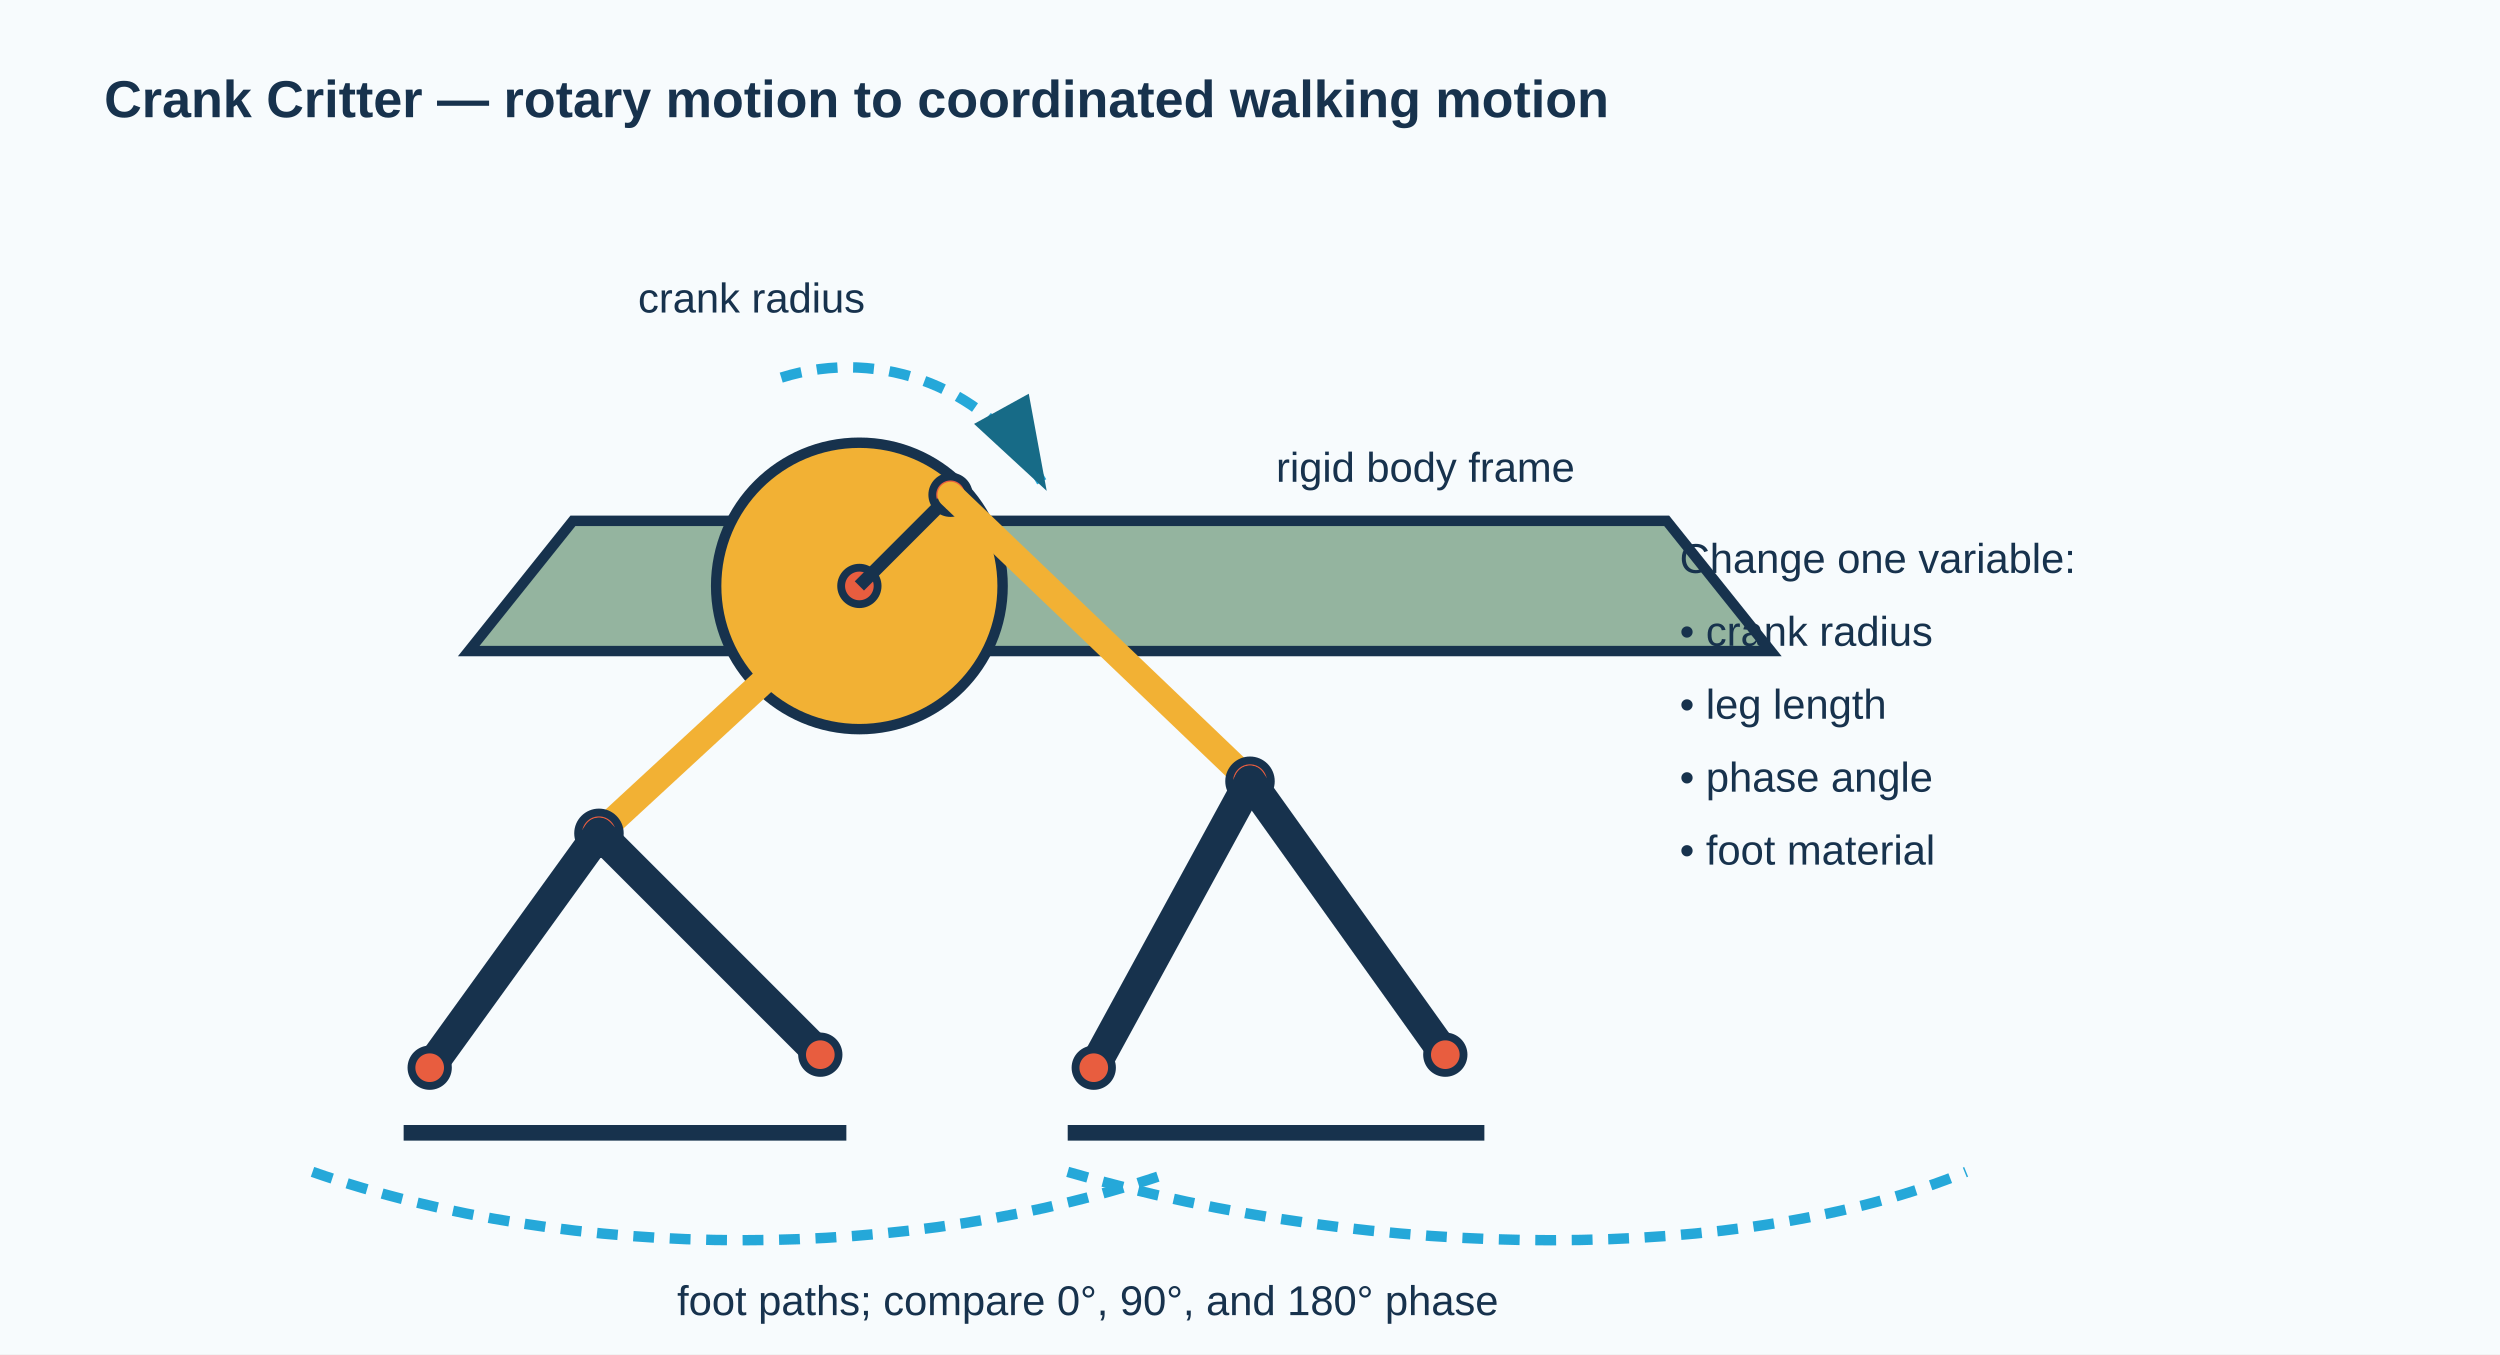
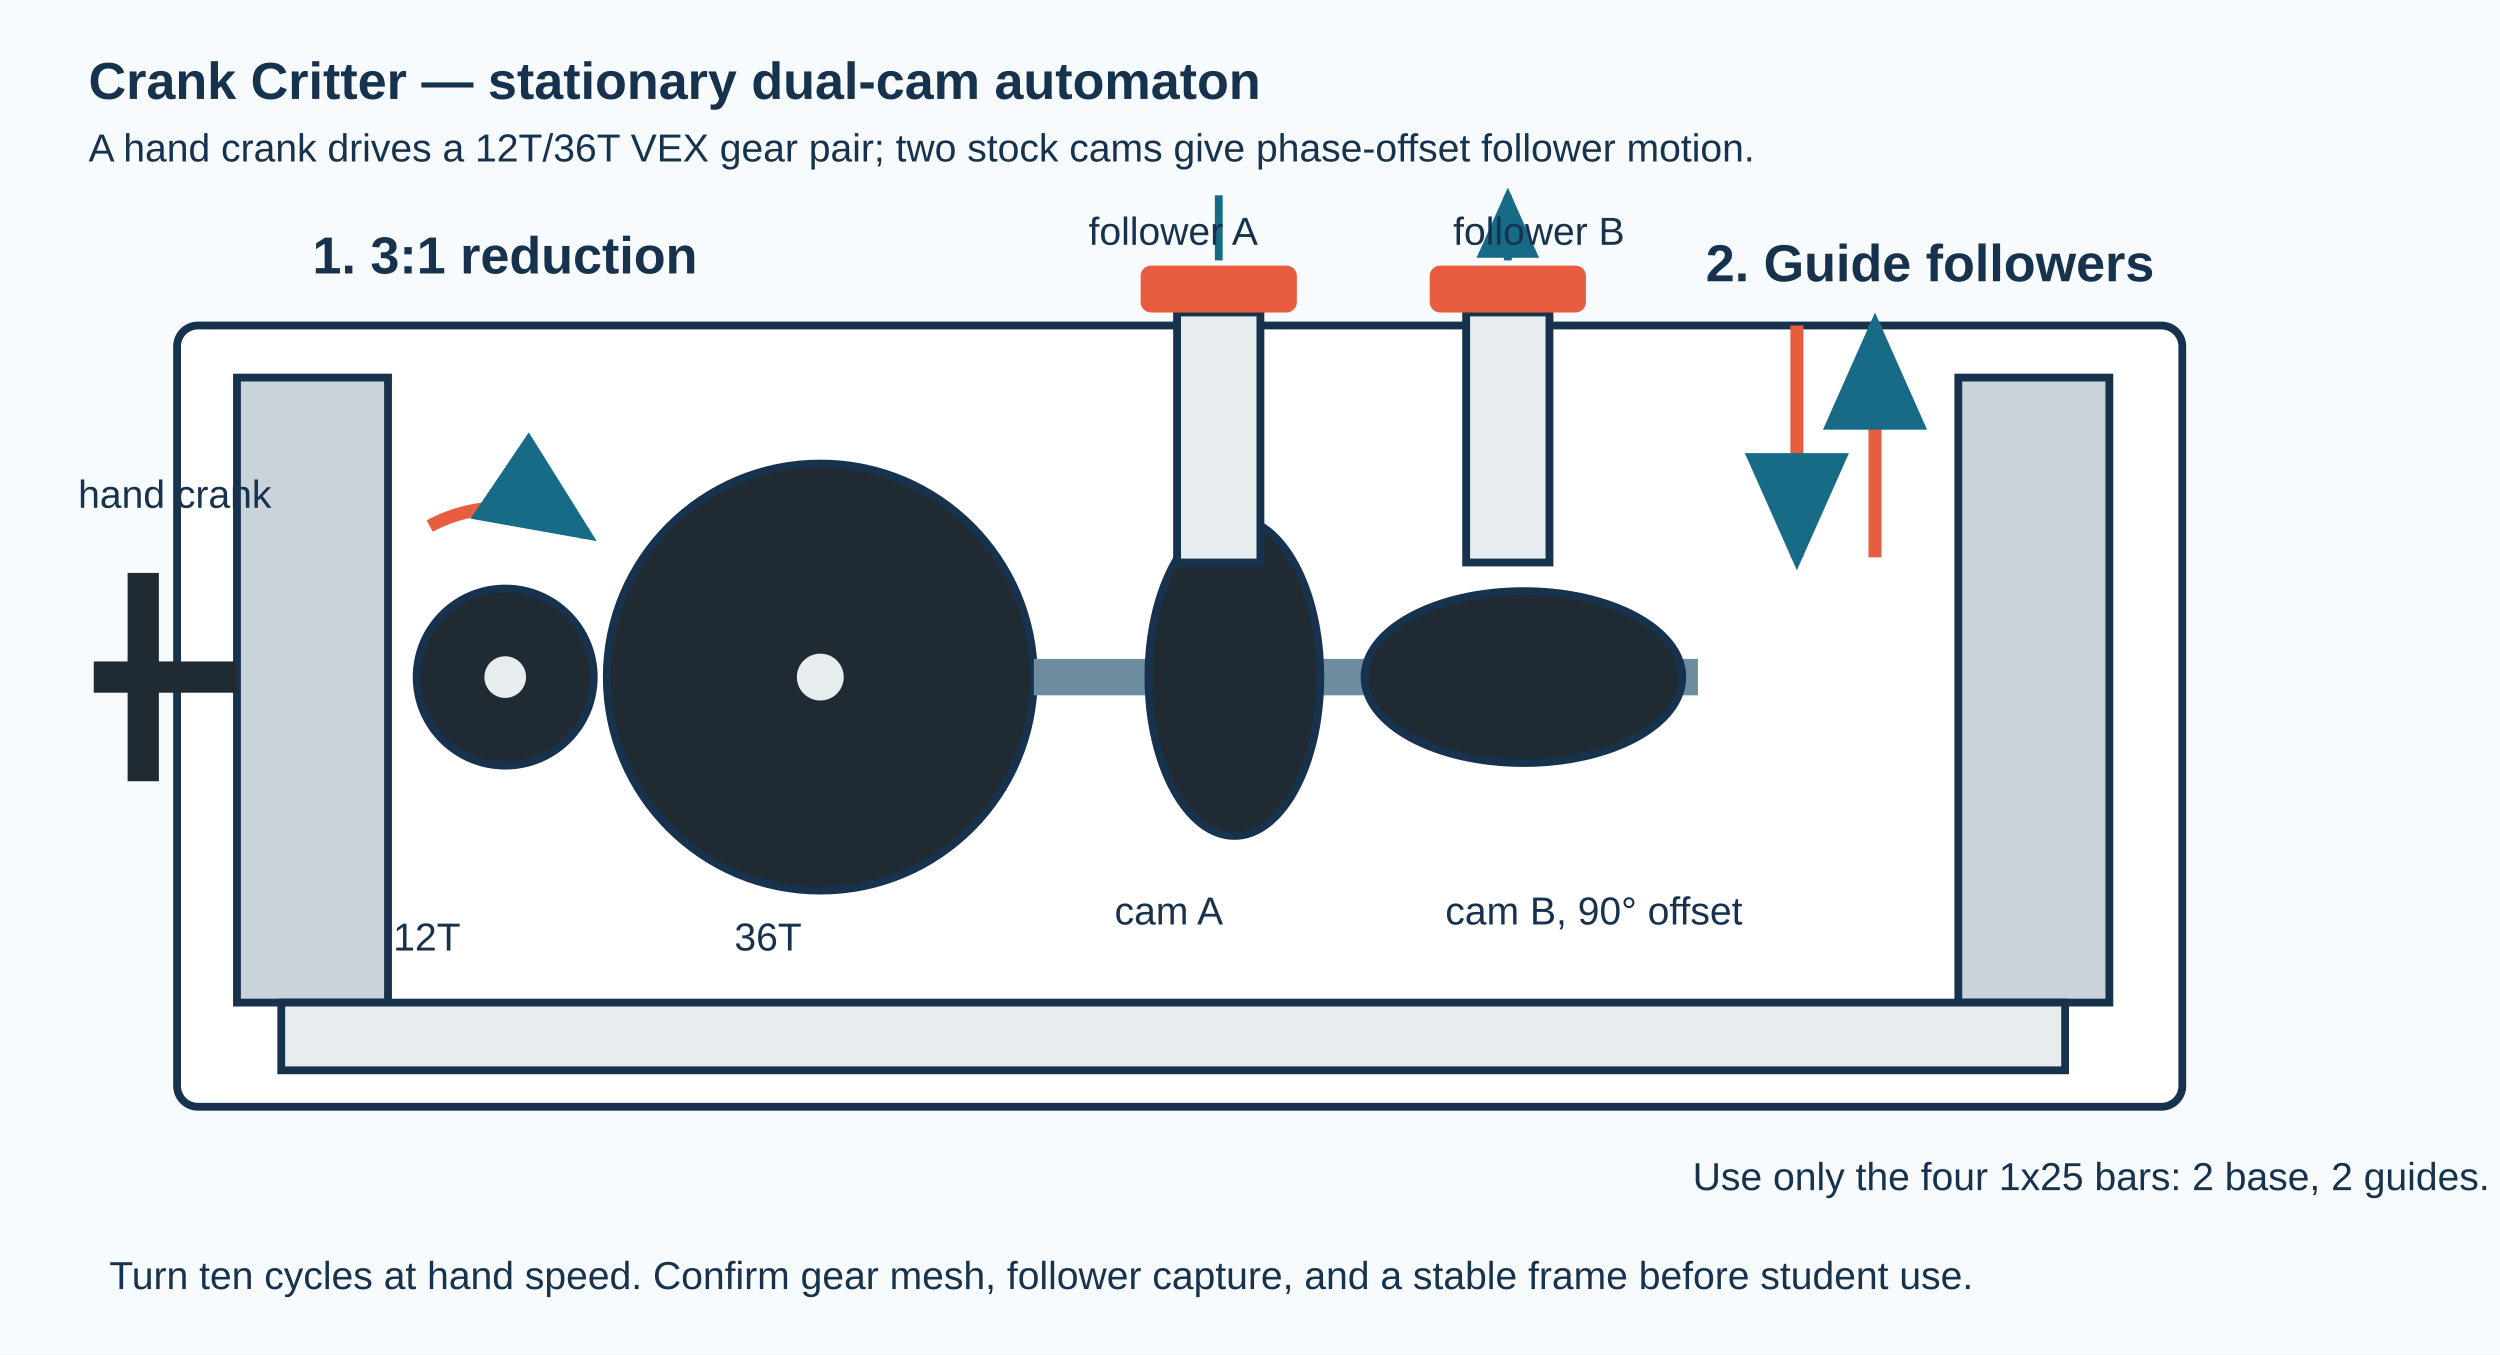
<svg xmlns="http://www.w3.org/2000/svg" width="960" height="520" viewBox="0 0 960 520" role="img" aria-labelledby="title desc">
  <defs>
-     <marker id="arrow" markerWidth="10" markerHeight="10" refX="8" refY="3" orient="auto">
-       <path d="M0,0 L9,3 L0,6 Z" fill="#176b87" />
+     <marker id="a" markerWidth="9" markerHeight="9" refX="8" refY="4" orient="auto">
+       <path d="M0 0L9 4L0 8Z" fill="#176b87" />
    </marker>
-     <style>text{font-family:Arial,sans-serif;fill:#17324d}.label{font-size:20px;font-weight:700}.small{font-size:16px}.bar{stroke:#17324d;stroke-width:12;stroke-linecap:round}.rod{stroke:#f2b134;stroke-width:10;stroke-linecap:round}.pivot{fill:#e85d3f;stroke:#17324d;stroke-width:3}.path{stroke:#25a8d9;stroke-width:4;stroke-dasharray:8 6;fill:none}</style>
+     <style>text{font-family:Arial,sans-serif;fill:#17324d}.t{font-size:20px;font-weight:bold}.s{font-size:15px}.p{fill:#c9d3d9;stroke:#17324d;stroke-width:3}.b{fill:#e7ecef;stroke:#17324d;stroke-width:3}.g{fill:#202a33;stroke:#17324d;stroke-width:3}.d{stroke:#176b87;stroke-width:3;fill:none;marker-end:url(#a)}.m{stroke:#e85d3f;stroke-width:5;fill:none;marker-end:url(#a)}</style>
  </defs>
  <rect width="960" height="520" fill="#f7fbfd" />
-   <text x="40" y="45" class="label">Crank Critter — rotary motion to coordinated walking motion</text>
-   <path d="M220 200 L640 200 L680 250 L180 250 Z" fill="#94b49f" stroke="#17324d" stroke-width="4" />
-   <text x="490" y="185" class="small">rigid body frame</text>
-   <circle cx="330" cy="225" r="55" fill="#f2b134" stroke="#17324d" stroke-width="4" />
-   <circle cx="330" cy="225" r="7" class="pivot" />
-   <circle cx="365" cy="190" r="7" class="pivot" />
-   <line x1="330" y1="225" x2="365" y2="190" stroke="#17324d" stroke-width="5" />
-   <path d="M300 145 A85 85 0 0 1 400 185" class="path" marker-end="url(#arrow)" />
-   <text x="245" y="120" class="small">crank radius</text>
-   <line x1="365" y1="190" x2="480" y2="300" class="rod" />
-   <circle cx="480" cy="300" r="8" class="pivot" />
-   <line x1="480" y1="300" x2="420" y2="410" class="bar" />
-   <line x1="480" y1="300" x2="555" y2="405" class="bar" />
-   <circle cx="420" cy="410" r="7" class="pivot" />
-   <circle cx="555" cy="405" r="7" class="pivot" />
-   <line x1="295" y1="260" x2="230" y2="320" class="rod" />
-   <circle cx="230" cy="320" r="8" class="pivot" />
-   <line x1="230" y1="320" x2="165" y2="410" class="bar" />
-   <line x1="230" y1="320" x2="315" y2="405" class="bar" />
-   <circle cx="165" cy="410" r="7" class="pivot" />
-   <circle cx="315" cy="405" r="7" class="pivot" />
-   <path d="M120 450 C220 485 350 485 450 450" class="path" />
-   <path d="M410 450 C530 485 670 485 755 450" class="path" />
-   <text x="260" y="505" class="small">foot paths; compare 0°, 90°, and 180° phase</text>
-   <line x1="155" y1="435" x2="325" y2="435" stroke="#17324d" stroke-width="6" />
-   <line x1="410" y1="435" x2="570" y2="435" stroke="#17324d" stroke-width="6" />
-   <text x="645" y="220" class="small">Change one variable:</text>
-   <text x="645" y="248" class="small">• crank radius</text>
-   <text x="645" y="276" class="small">• leg length</text>
-   <text x="645" y="304" class="small">• phase angle</text>
-   <text x="645" y="332" class="small">• foot material</text>
+   <text x="34" y="38" class="t">Crank Critter — stationary dual-cam automaton</text>
+   <text x="34" y="62" class="s">A hand crank drives a 12T/36T VEX gear pair; two stock cams give phase-offset follower motion.</text>
+   <rect x="68" y="125" width="770" height="300" rx="8" fill="#fff" stroke="#17324d" stroke-width="3" />
+   <rect x="91" y="145" width="58" height="240" class="p" />
+   <rect x="752" y="145" width="58" height="240" class="p" />
+   <rect x="108" y="385" width="685" height="26" class="b" />
+   <path d="M91 260H36M55 260V220M55 260V300" fill="none" stroke="#202a33" stroke-width="12" />
+   <text x="30" y="195" class="s">hand crank</text>
+   <circle cx="194" cy="260" r="34" class="g" />
+   <circle cx="315" cy="260" r="82" class="g" />
+   <circle cx="194" cy="260" r="8" fill="#e7ecef" />
+   <circle cx="315" cy="260" r="9" fill="#e7ecef" />
+   <text x="151" y="365" class="s">12T</text>
+   <text x="282" y="365" class="s">36T</text>
+   <path d="M165 202A58 58 0 0 1 225 205" class="m" />
+   <text x="120" y="105" class="t">1. 3:1 reduction</text>
+   <line x1="397" y1="260" x2="652" y2="260" stroke="#6d8c9f" stroke-width="14" />
+   <ellipse cx="474" cy="260" rx="33" ry="61" class="g" />
+   <ellipse cx="585" cy="260" rx="61" ry="33" class="g" />
+   <text x="428" y="355" class="s">cam A</text>
+   <text x="555" y="355" class="s">cam B, 90° offset</text>
+   <rect x="452" y="120" width="32" height="96" class="b" />
+   <rect x="563" y="120" width="32" height="96" class="b" />
+   <rect x="438" y="102" width="60" height="18" rx="4" fill="#e85d3f" />
+   <rect x="549" y="102" width="60" height="18" rx="4" fill="#e85d3f" />
+   <path d="M468 100V75M579 100V75" class="d" />
+   <text x="418" y="94" class="s">follower A</text>
+   <text x="558" y="94" class="s">follower B</text>
+   <path d="M690 125V214" class="m" />
+   <path d="M720 214V125" class="m" />
+   <text x="655" y="108" class="t">2. Guide followers</text>
+   <text x="650" y="457" class="s">Use only the four 1x25 bars: 2 base, 2 guides.</text>
+   <text x="42" y="495" class="s">Turn ten cycles at hand speed. Confirm gear mesh, follower capture, and a stable frame before student use.</text>
</svg>
